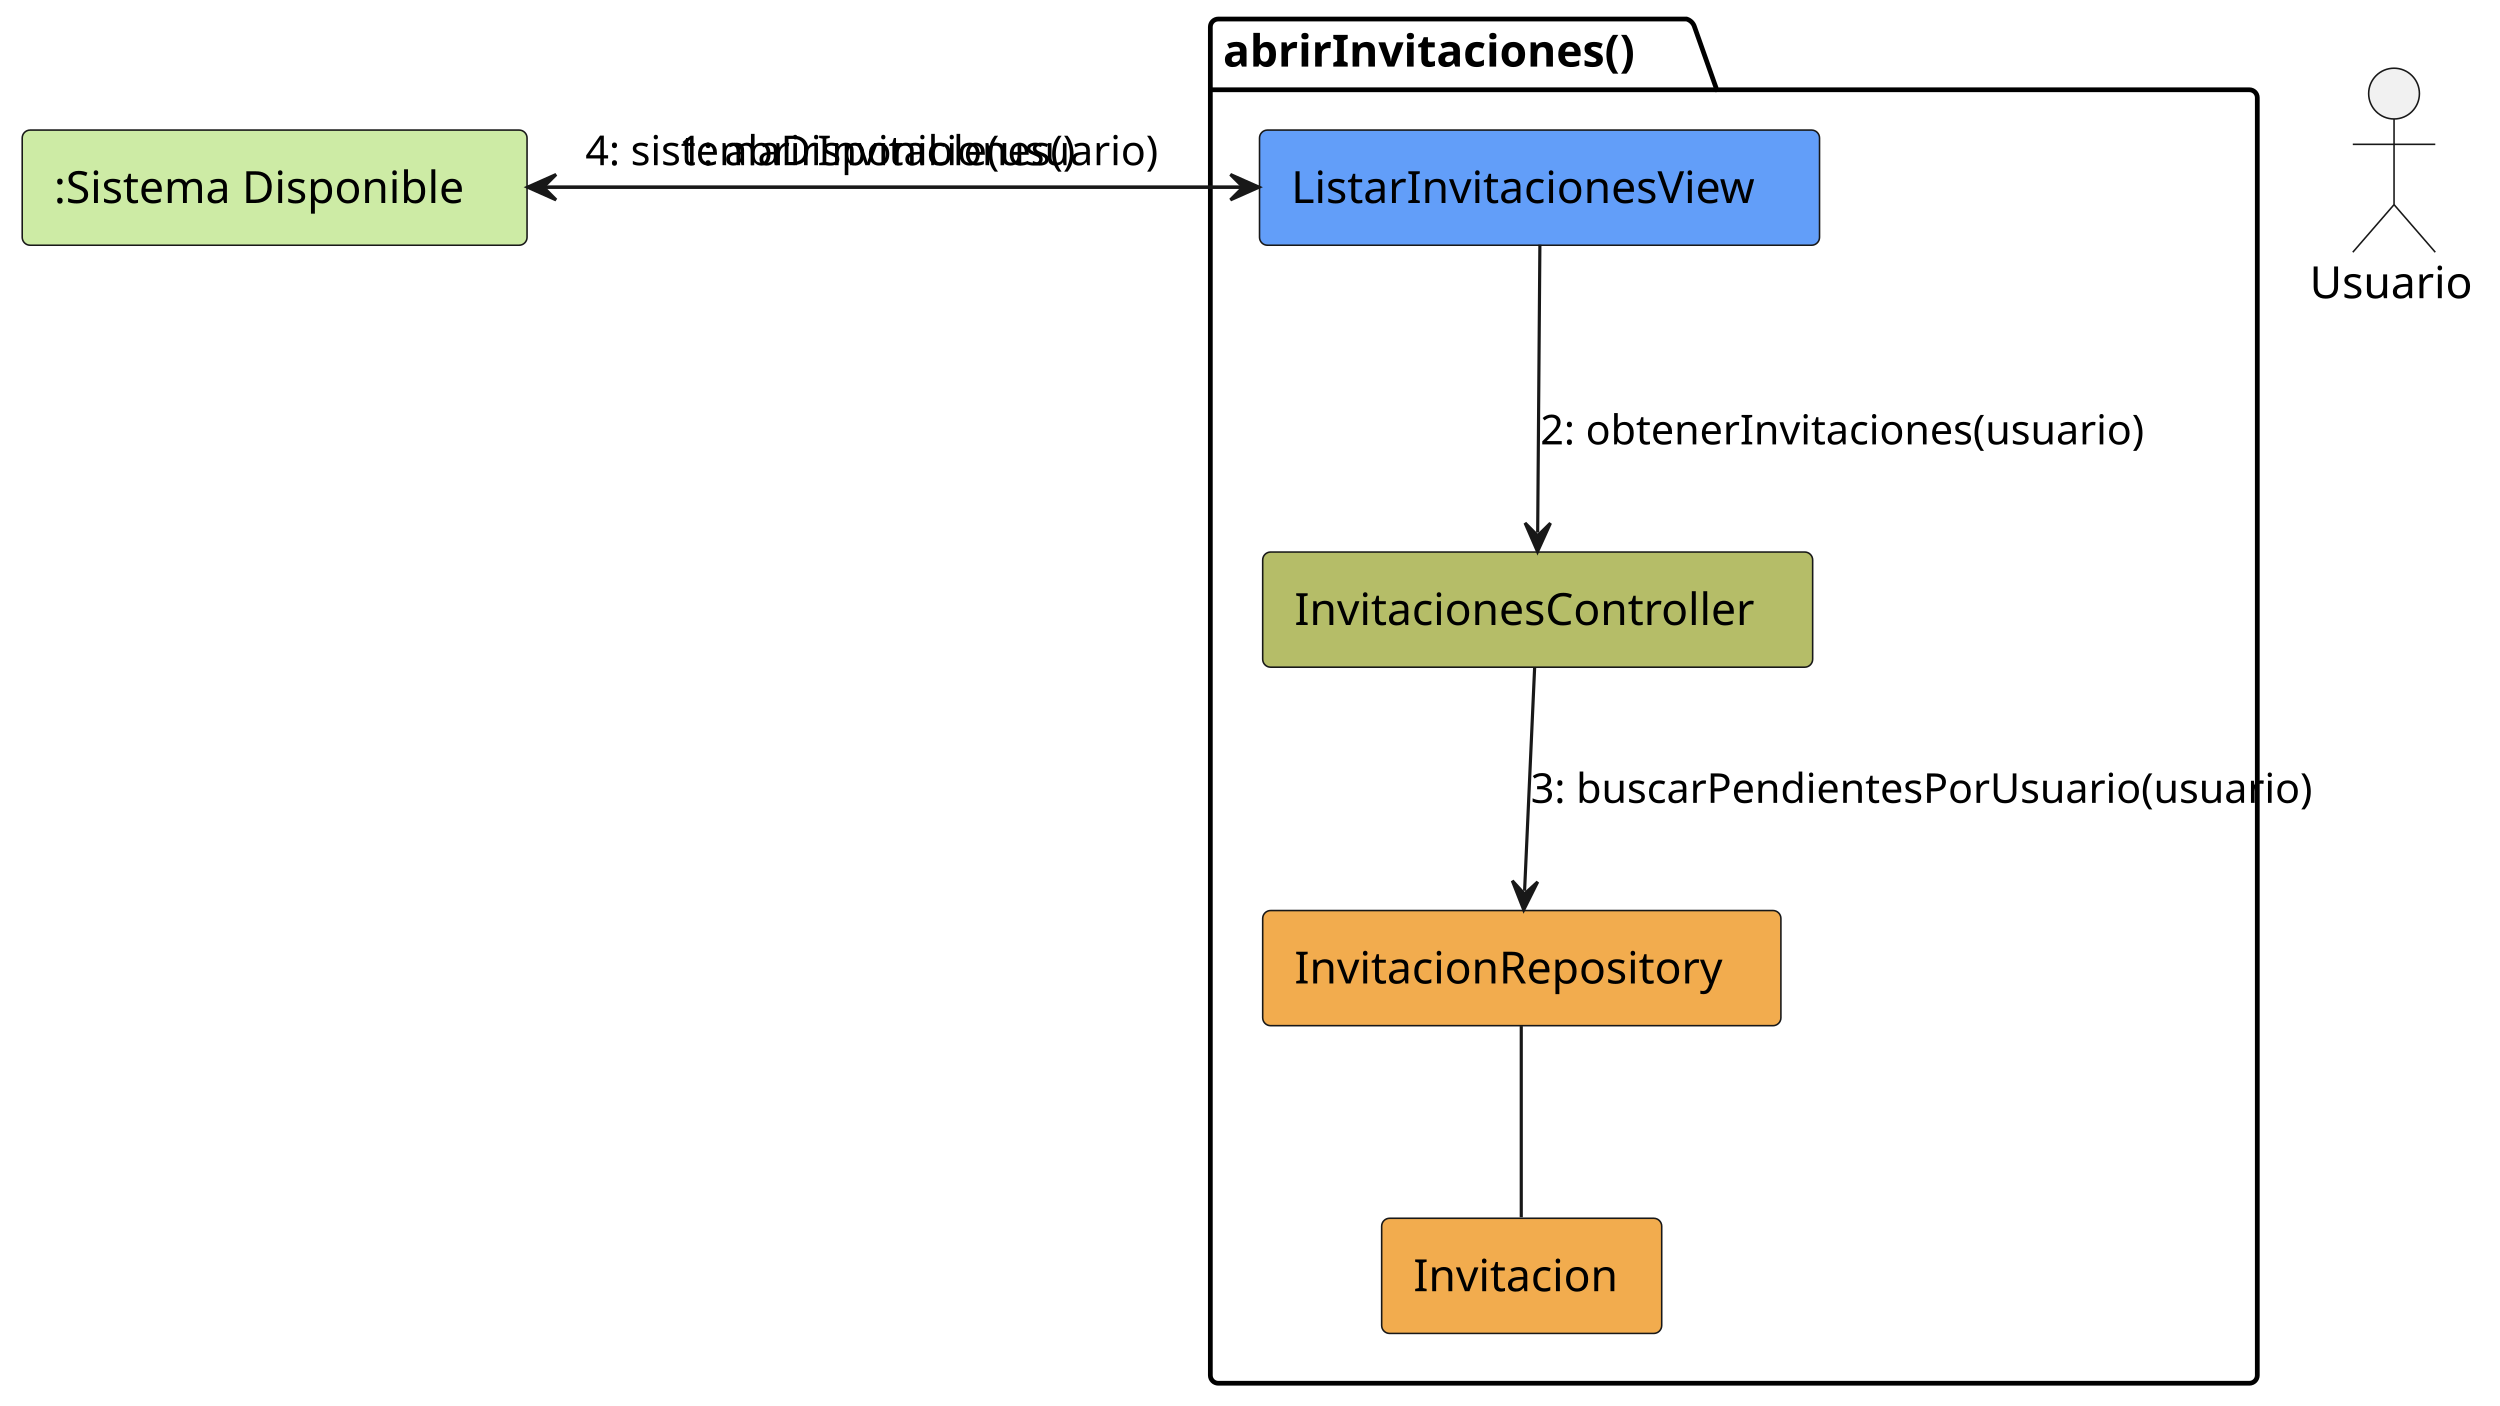
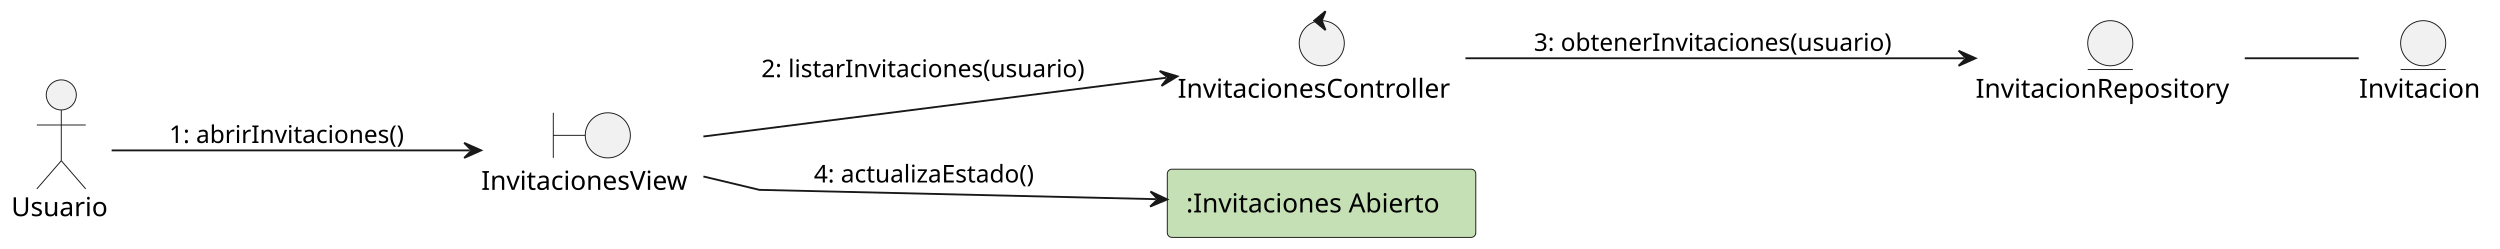
- <svg xmlns="http://www.w3.org/2000/svg" contentStyleType="text/css" data-diagram-type="DESCRIPTION" height="443px" preserveAspectRatio="none" style="width:788px;height:443px;background:#FFFFFF;" version="1.1" viewBox="0 0 788 443" width="788px" zoomAndPan="magnify">
+ <svg xmlns="http://www.w3.org/2000/svg" contentStyleType="text/css" data-diagram-type="DESCRIPTION" height="132px" preserveAspectRatio="none" style="width:1330px;height:132px;background:#FFFFFF;" version="1.1" viewBox="0 0 1330 132" width="1330px" zoomAndPan="magnify">
  <defs />
  <g>
-     <g class="cluster" data-qualified-name="abrirInvitaciones" data-source-line="4" id="ent0003">
-       <path d="M384,6 L531.624,6 A3.75,3.75 0 0 1 534.124,8.5 L541.124,28.297 L709,28.297 A2.5,2.5 0 0 1 711.5,30.797 L711.5,433.5 A2.5,2.5 0 0 1 709,436 L384,436 A2.5,2.5 0 0 1 381.5,433.5 L381.5,8.5 A2.5,2.5 0 0 1 384,6" fill="none" style="stroke:#000000;stroke-width:1.5;" />
-       <line style="stroke:#000000;stroke-width:1.5;" x1="381.5" x2="541.124" y1="28.297" y2="28.297" />
-       <text fill="#000000" font-family="sans-serif" font-size="14" font-weight="bold" lengthAdjust="spacing" textLength="146.624" x="385.5" y="20.995">abrirInvitaciones()</text>
+     <g class="entity" data-qualified-name="Usuario" data-source-line="4" id="ent0002">
+       <ellipse cx="32.602" cy="50.5" fill="#F1F1F1" rx="8" ry="8" style="stroke:#181818;stroke-width:0.5;" />
+       <path d="M32.602,58.5 L32.602,85.5 M19.602,66.5 L45.602,66.5 M32.602,85.5 L19.602,100.5 M32.602,85.5 L45.602,100.5" fill="none" style="stroke:#181818;stroke-width:0.5;" />
+       <text fill="#000000" font-family="sans-serif" font-size="14" lengthAdjust="spacing" textLength="53.204" x="6" y="114.995">Usuario</text>
    </g>
-     <g class="entity" data-qualified-name="abrirInvitaciones.ListarInvitacionesView" data-source-line="5" id="ent0004">
-       <rect fill="#629EF9" height="36.297" rx="2.5" ry="2.5" style="stroke:#181818;stroke-width:0.5;" width="176.516" x="397" y="41" />
-       <text fill="#000000" font-family="sans-serif" font-size="14" lengthAdjust="spacing" textLength="156.516" x="407" y="63.995">ListarInvitacionesView</text>
+     <g class="entity" data-qualified-name="InvitacionesView" data-source-line="5" id="ent0003">
+       <path d="M294.354,60 L294.354,84 M294.354,72 L311.354,72" fill="none" style="stroke:#181818;stroke-width:0.5;" />
+       <ellipse cx="323.354" cy="72" fill="#F1F1F1" rx="12" ry="12" style="stroke:#181818;stroke-width:0.5;" />
+       <text fill="#000000" font-family="sans-serif" font-size="14" lengthAdjust="spacing" textLength="117.708" x="256" y="100.995">InvitacionesView</text>
    </g>
-     <g class="entity" data-qualified-name="abrirInvitaciones.InvitacionesController" data-source-line="6" id="ent0005">
-       <rect fill="#B5BD68" height="36.297" rx="2.5" ry="2.5" style="stroke:#181818;stroke-width:0.5;" width="173.351" x="398" y="174" />
-       <text fill="#000000" font-family="sans-serif" font-size="14" lengthAdjust="spacing" textLength="153.351" x="408" y="196.995">InvitacionesController</text>
+     <g class="entity" data-qualified-name="InvitacionesController" data-source-line="6" id="ent0004">
+       <ellipse cx="703.175" cy="23" fill="#F1F1F1" rx="12" ry="12" style="stroke:#181818;stroke-width:0.5;" />
+       <polygon fill="#181818" points="699.175,11,705.175,6,703.175,11,705.175,16,699.175,11" style="stroke:#181818;stroke-width:1;" />
+       <text fill="#000000" font-family="sans-serif" font-size="14" lengthAdjust="spacing" textLength="153.351" x="626.5" y="51.995">InvitacionesController</text>
    </g>
-     <g class="entity" data-qualified-name="abrirInvitaciones.InvitacionRepository" data-source-line="7" id="ent0006">
-       <rect fill="#F2AC4E" height="36.297" rx="2.5" ry="2.5" style="stroke:#181818;stroke-width:0.5;" width="163.343" x="398" y="287" />
-       <text fill="#000000" font-family="sans-serif" font-size="14" lengthAdjust="spacing" textLength="143.343" x="408" y="309.995">InvitacionRepository</text>
+     <g class="entity" data-qualified-name="InvitacionRepository" data-source-line="7" id="ent0005">
+       <ellipse cx="1122.671" cy="23" fill="#F1F1F1" rx="12" ry="12" style="stroke:#181818;stroke-width:0.5;" />
+       <line style="stroke:#181818;stroke-width:0.5;" x1="1110.671" x2="1134.671" y1="37" y2="37" />
+       <text fill="#000000" font-family="sans-serif" font-size="14" lengthAdjust="spacing" textLength="143.343" x="1051" y="51.995">InvitacionRepository</text>
    </g>
-     <g class="entity" data-qualified-name="abrirInvitaciones.Invitacion" data-source-line="8" id="ent0007">
-       <rect fill="#F2AC4E" height="36.297" rx="2.5" ry="2.5" style="stroke:#181818;stroke-width:0.5;" width="88.27" x="435.5" y="384" />
-       <text fill="#000000" font-family="sans-serif" font-size="14" lengthAdjust="spacing" textLength="68.27" x="445.5" y="406.995">Invitacion</text>
+     <g class="entity" data-qualified-name="EntidadInvitacion" data-source-line="8" id="ent0006">
+       <ellipse cx="1289.135" cy="23" fill="#F1F1F1" rx="12" ry="12" style="stroke:#181818;stroke-width:0.5;" />
+       <line style="stroke:#181818;stroke-width:0.5;" x1="1277.135" x2="1301.135" y1="37" y2="37" />
+       <text fill="#000000" font-family="sans-serif" font-size="14" lengthAdjust="spacing" textLength="68.27" x="1255" y="51.995">Invitacion</text>
    </g>
-     <g class="entity" data-qualified-name="Usuario" data-source-line="3" id="ent0002">
-       <ellipse cx="754.602" cy="29.5" fill="#F1F1F1" rx="8" ry="8" style="stroke:#181818;stroke-width:0.5;" />
-       <path d="M754.602,37.5 L754.602,64.5 M741.602,45.5 L767.602,45.5 M754.602,64.5 L741.602,79.5 M754.602,64.5 L767.602,79.5" fill="none" style="stroke:#181818;stroke-width:0.5;" />
-       <text fill="#000000" font-family="sans-serif" font-size="14" lengthAdjust="spacing" textLength="53.204" x="728" y="93.995">Usuario</text>
+     <g class="entity" data-qualified-name="InvitacionesAbierto" data-source-line="9" id="ent0007">
+       <rect fill="#C5E0B4" height="36.297" rx="2.5" ry="2.5" style="stroke:#181818;stroke-width:0.5;" width="164.122" x="621" y="90" />
+       <text fill="#000000" font-family="sans-serif" font-size="14" lengthAdjust="spacing" textLength="144.122" x="631" y="112.995">:Invitaciones Abierto</text>
    </g>
-     <g class="entity" data-qualified-name="SistemaDisponible" data-source-line="10" id="ent0008">
-       <rect fill="#CDEBA5" height="36.297" rx="2.5" ry="2.5" style="stroke:#181818;stroke-width:0.5;" width="159.125" x="7" y="41" />
-       <text fill="#000000" font-family="sans-serif" font-size="14" lengthAdjust="spacing" textLength="139.125" x="17" y="63.995">:Sistema Disponible</text>
+     <g class="link" data-entity-1="ent0002" data-entity-2="ent0003" data-link-type="dependency" data-source-line="11" id="lnk8">
+       <path d="M59.39,80 C103.8,80 189.57,80 249.94,80" fill="none" id="Usuario-to-InvitacionesView" style="stroke:#181818;stroke-width:1;" />
+       <polygon fill="#181818" points="255.94,80,246.94,76,250.94,80,246.94,84,255.94,80" style="stroke:#181818;stroke-width:1;" />
+       <text fill="#000000" font-family="sans-serif" font-size="13" lengthAdjust="spacing" textLength="135.611" x="90" y="76.067">1: abrirInvitaciones()</text>
    </g>
-     <g class="link" data-entity-1="ent0008" data-entity-2="ent0004" data-link-type="dependency" data-source-line="12" id="lnk9">
-       <path d="M166.28,59 C232.92,59 321.83,59 390.83,59" fill="none" id="SistemaDisponible-to-ListarInvitacionesView" style="stroke:#181818;stroke-width:1;" />
-       <polygon fill="#181818" points="396.83,59,387.83,55,391.83,59,387.83,63,396.83,59" style="stroke:#181818;stroke-width:1;" />
-       <text fill="#000000" font-family="sans-serif" font-size="13" lengthAdjust="spacing" textLength="135.611" x="214" y="52.067">1: abrirInvitaciones()</text>
+     <g class="link" data-entity-1="ent0003" data-entity-2="ent0004" data-link-type="dependency" data-source-line="12" id="lnk9">
+       <path d="M374.21,72.61 C441.5,64.07 546.498,50.735 620.418,41.355" fill="none" id="InvitacionesView-to-InvitacionesController" style="stroke:#181818;stroke-width:1;" />
+       <polygon fill="#181818" points="626.37,40.6,616.938,37.765,621.41,41.229,617.945,45.701,626.37,40.6" style="stroke:#181818;stroke-width:1;" />
+       <text fill="#000000" font-family="sans-serif" font-size="13" lengthAdjust="spacing" textLength="185.625" x="405" y="41.067">2: listarInvitaciones(usuario)</text>
    </g>
-     <g class="link" data-entity-1="ent0004" data-entity-2="ent0008" data-link-type="dependency" data-source-line="20" id="lnk13">
-       <path d="M396.83,59 C327.83,59 238.92,59 172.28,59" fill="none" id="ListarInvitacionesView-to-SistemaDisponible" style="stroke:#181818;stroke-width:1;" />
-       <polygon fill="#181818" points="166.28,59,175.28,63,171.28,59,175.28,55,166.28,59" style="stroke:#181818;stroke-width:1;" />
-       <text fill="#000000" font-family="sans-serif" font-size="13" lengthAdjust="spacing" textLength="194.251" x="184.5" y="52.067">4: sistemaDisponible(usuario)</text>
+     <g class="link" data-entity-1="ent0004" data-entity-2="ent0005" data-link-type="dependency" data-source-line="13" id="lnk10">
+       <path d="M779.61,31 C856.8,31 969.68,31 1044.98,31" fill="none" id="InvitacionesController-to-InvitacionRepository" style="stroke:#181818;stroke-width:1;" />
+       <polygon fill="#181818" points="1050.98,31,1041.98,27,1045.98,31,1041.98,35,1050.98,31" style="stroke:#181818;stroke-width:1;" />
+       <text fill="#000000" font-family="sans-serif" font-size="13" lengthAdjust="spacing" textLength="204.102" x="816" y="27.067">3: obtenerInvitaciones(usuario)</text>
    </g>
-     <g class="link" data-entity-1="ent0004" data-entity-2="ent0005" data-link-type="dependency" data-source-line="14" id="lnk10">
-       <path d="M485.37,77.13 C485.18,102.23 484.865,142.76 484.675,167.87" fill="none" id="ListarInvitacionesView-to-InvitacionesController" style="stroke:#181818;stroke-width:1;" />
-       <polygon fill="#181818" points="484.63,173.87,488.698,164.9,484.668,168.87,480.698,164.84,484.63,173.87" style="stroke:#181818;stroke-width:1;" />
-       <text fill="#000000" font-family="sans-serif" font-size="13" lengthAdjust="spacing" textLength="204.102" x="485.5" y="140.067">2: obtenerInvitaciones(usuario)</text>
+     <g class="link" data-entity-1="ent0005" data-entity-2="ent0006" data-link-type="association" data-source-line="14" id="lnk11">
+       <path d="M1194.22,31 C1215.29,31 1237.39,31 1254.85,31" fill="none" id="InvitacionRepository-EntidadInvitacion" style="stroke:#181818;stroke-width:1;" />
    </g>
-     <g class="link" data-entity-1="ent0005" data-entity-2="ent0006" data-link-type="dependency" data-source-line="16" id="lnk11">
-       <path d="M483.72,210.34 C482.78,231.2 481.478,259.986 480.548,280.786" fill="none" id="InvitacionesController-to-InvitacionRepository" style="stroke:#181818;stroke-width:1;" />
-       <polygon fill="#181818" points="480.28,286.78,484.678,277.968,480.503,281.785,476.686,277.61,480.28,286.78" style="stroke:#181818;stroke-width:1;" />
-       <text fill="#000000" font-family="sans-serif" font-size="13" lengthAdjust="spacing" textLength="261.365" x="482.5" y="253.067">3: buscarPendientesPorUsuario(usuario)</text>
-     </g>
-     <g class="link" data-entity-1="ent0006" data-entity-2="ent0007" data-link-type="association" data-source-line="18" id="lnk12">
-       <path d="M479.5,323.42 C479.5,340.57 479.5,366.58 479.5,383.69" fill="none" id="InvitacionRepository-Invitacion" style="stroke:#181818;stroke-width:1;" />
+     <g class="link" data-entity-1="ent0003" data-entity-2="ent0007" data-link-type="dependency" data-source-line="15" id="lnk12">
+       <path d="M374.21,93.89 C390.57,97.8 404,101 404,101 C404,101 526.722,103.879 614.962,105.959" fill="none" id="InvitacionesView-to-InvitacionesAbierto" style="stroke:#181818;stroke-width:1;" />
+       <polygon fill="#181818" points="620.96,106.1,612.057,101.889,615.961,105.982,611.868,109.887,620.96,106.1" style="stroke:#181818;stroke-width:1;" />
+       <text fill="#000000" font-family="sans-serif" font-size="13" lengthAdjust="spacing" textLength="129.613" x="433" y="97.067">4: actualizaEstado()</text>
    </g>
  </g>
</svg>
